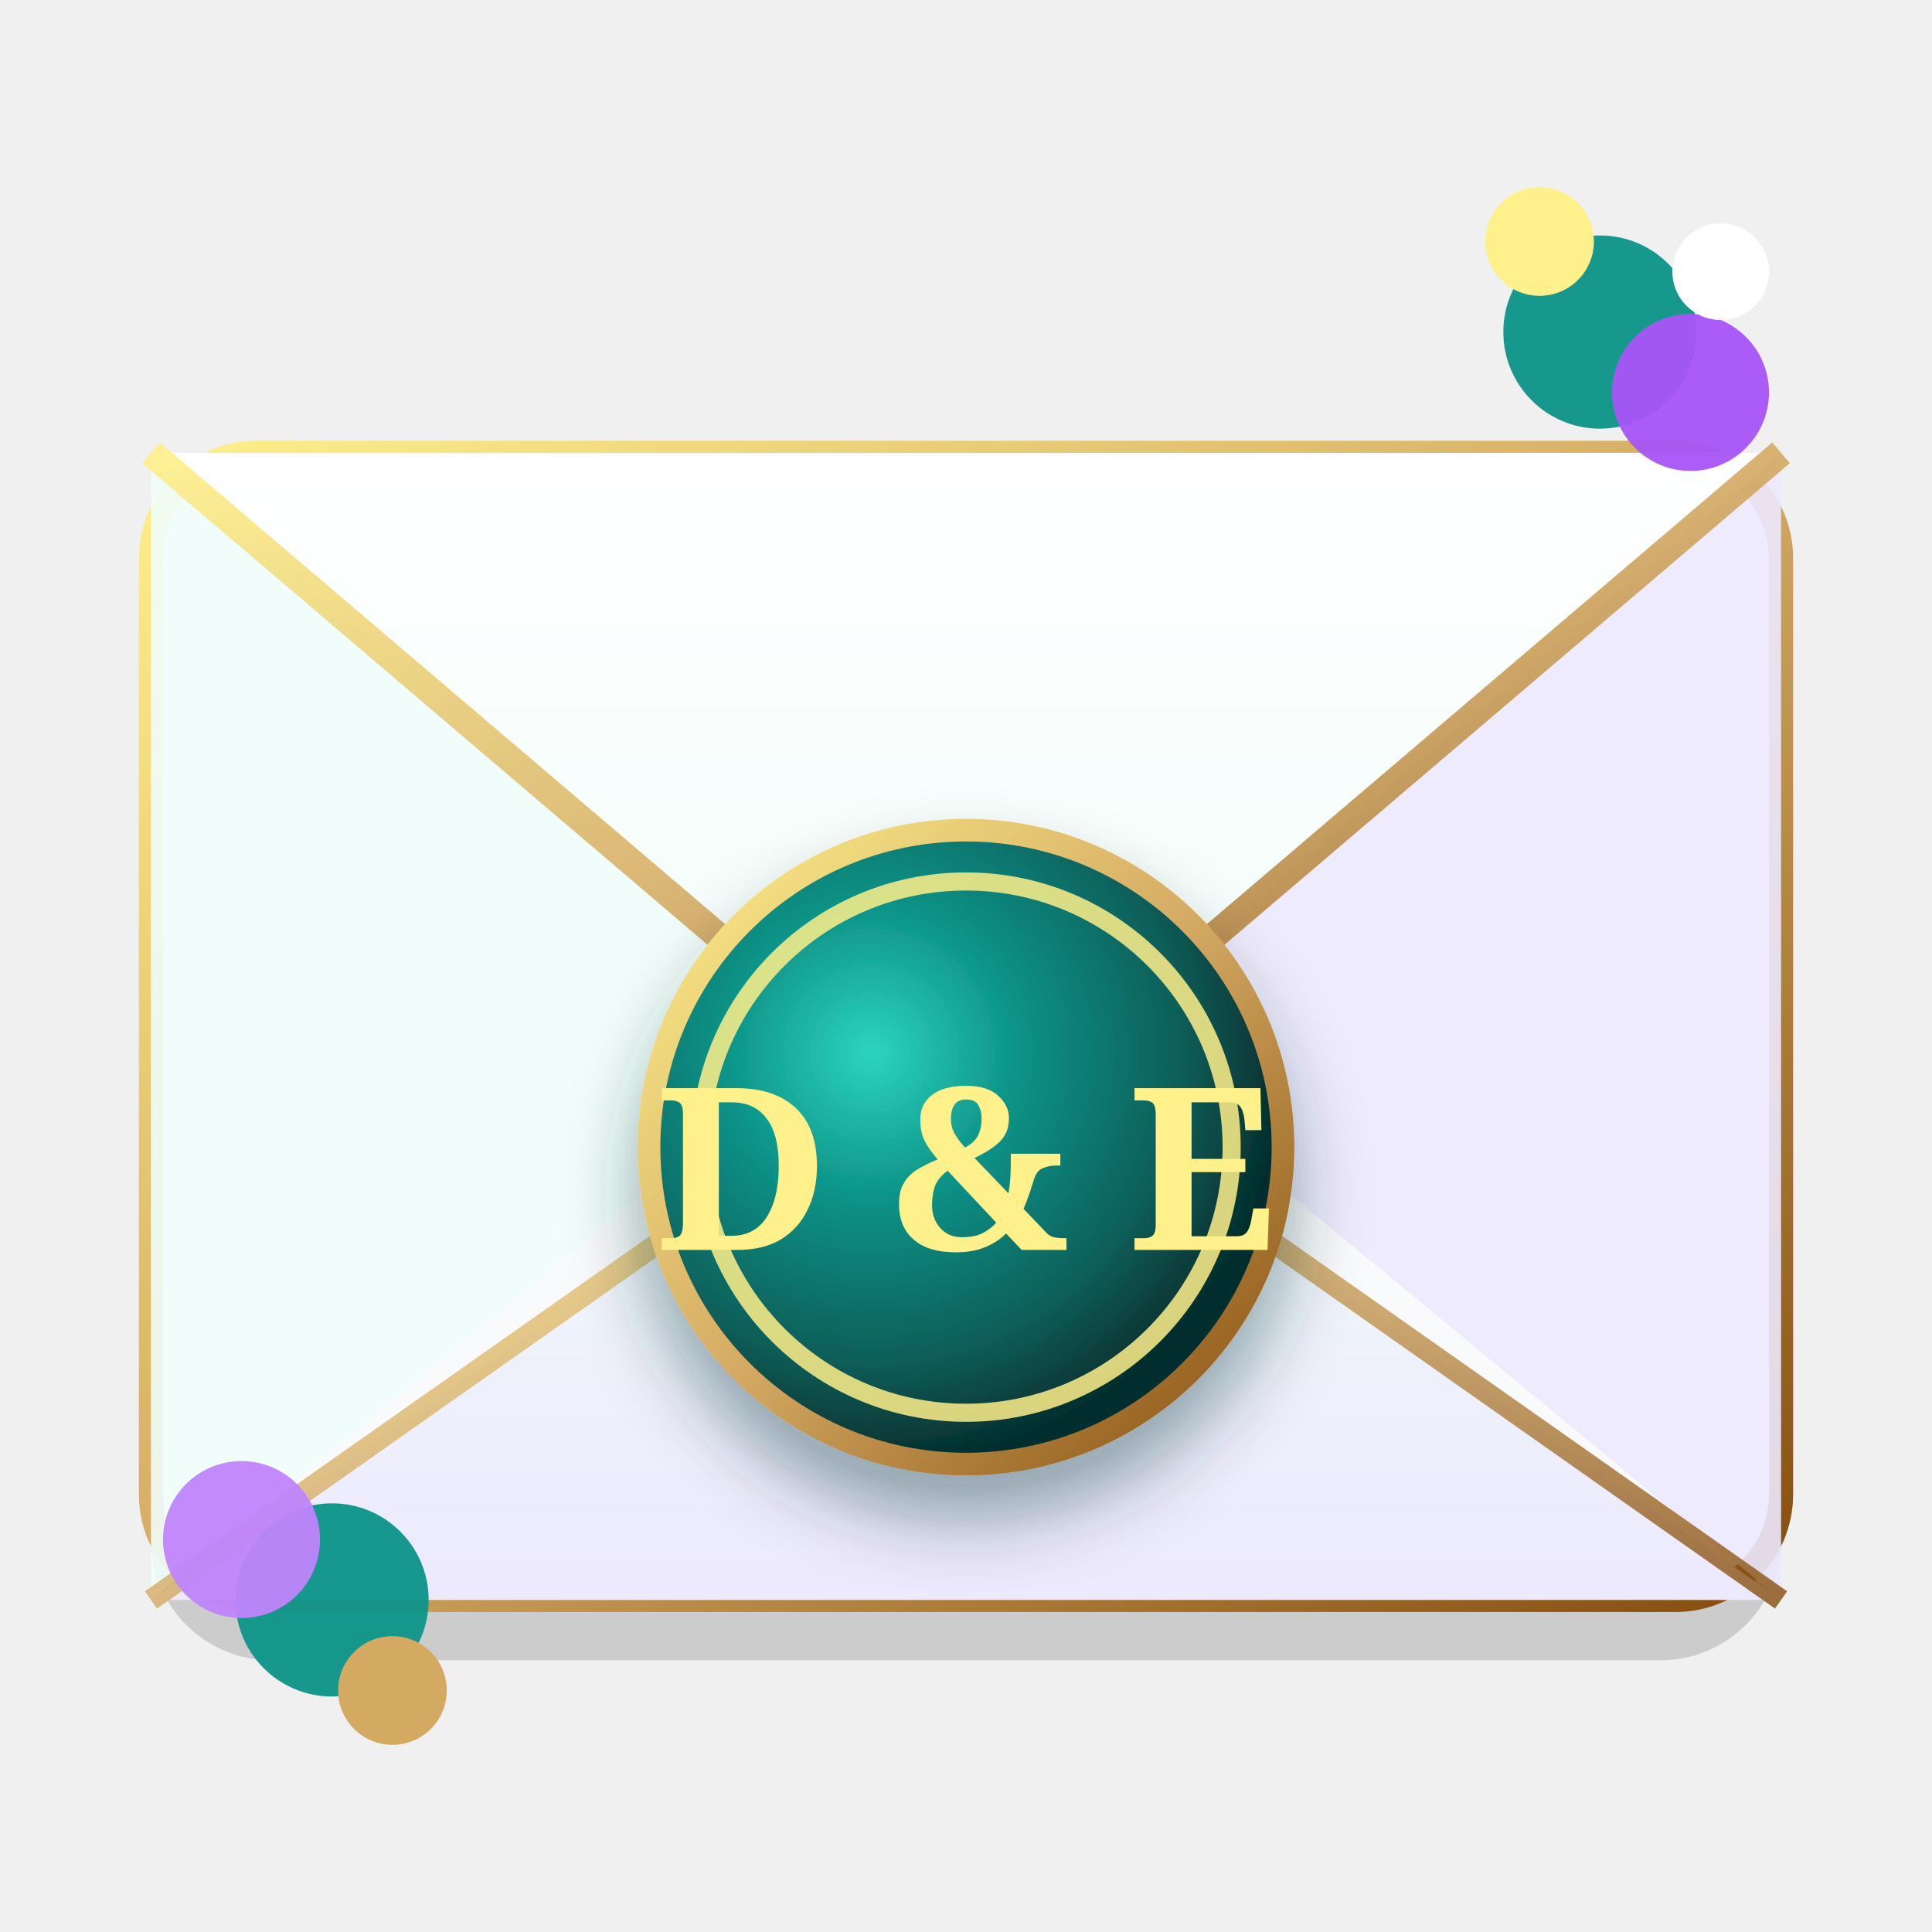
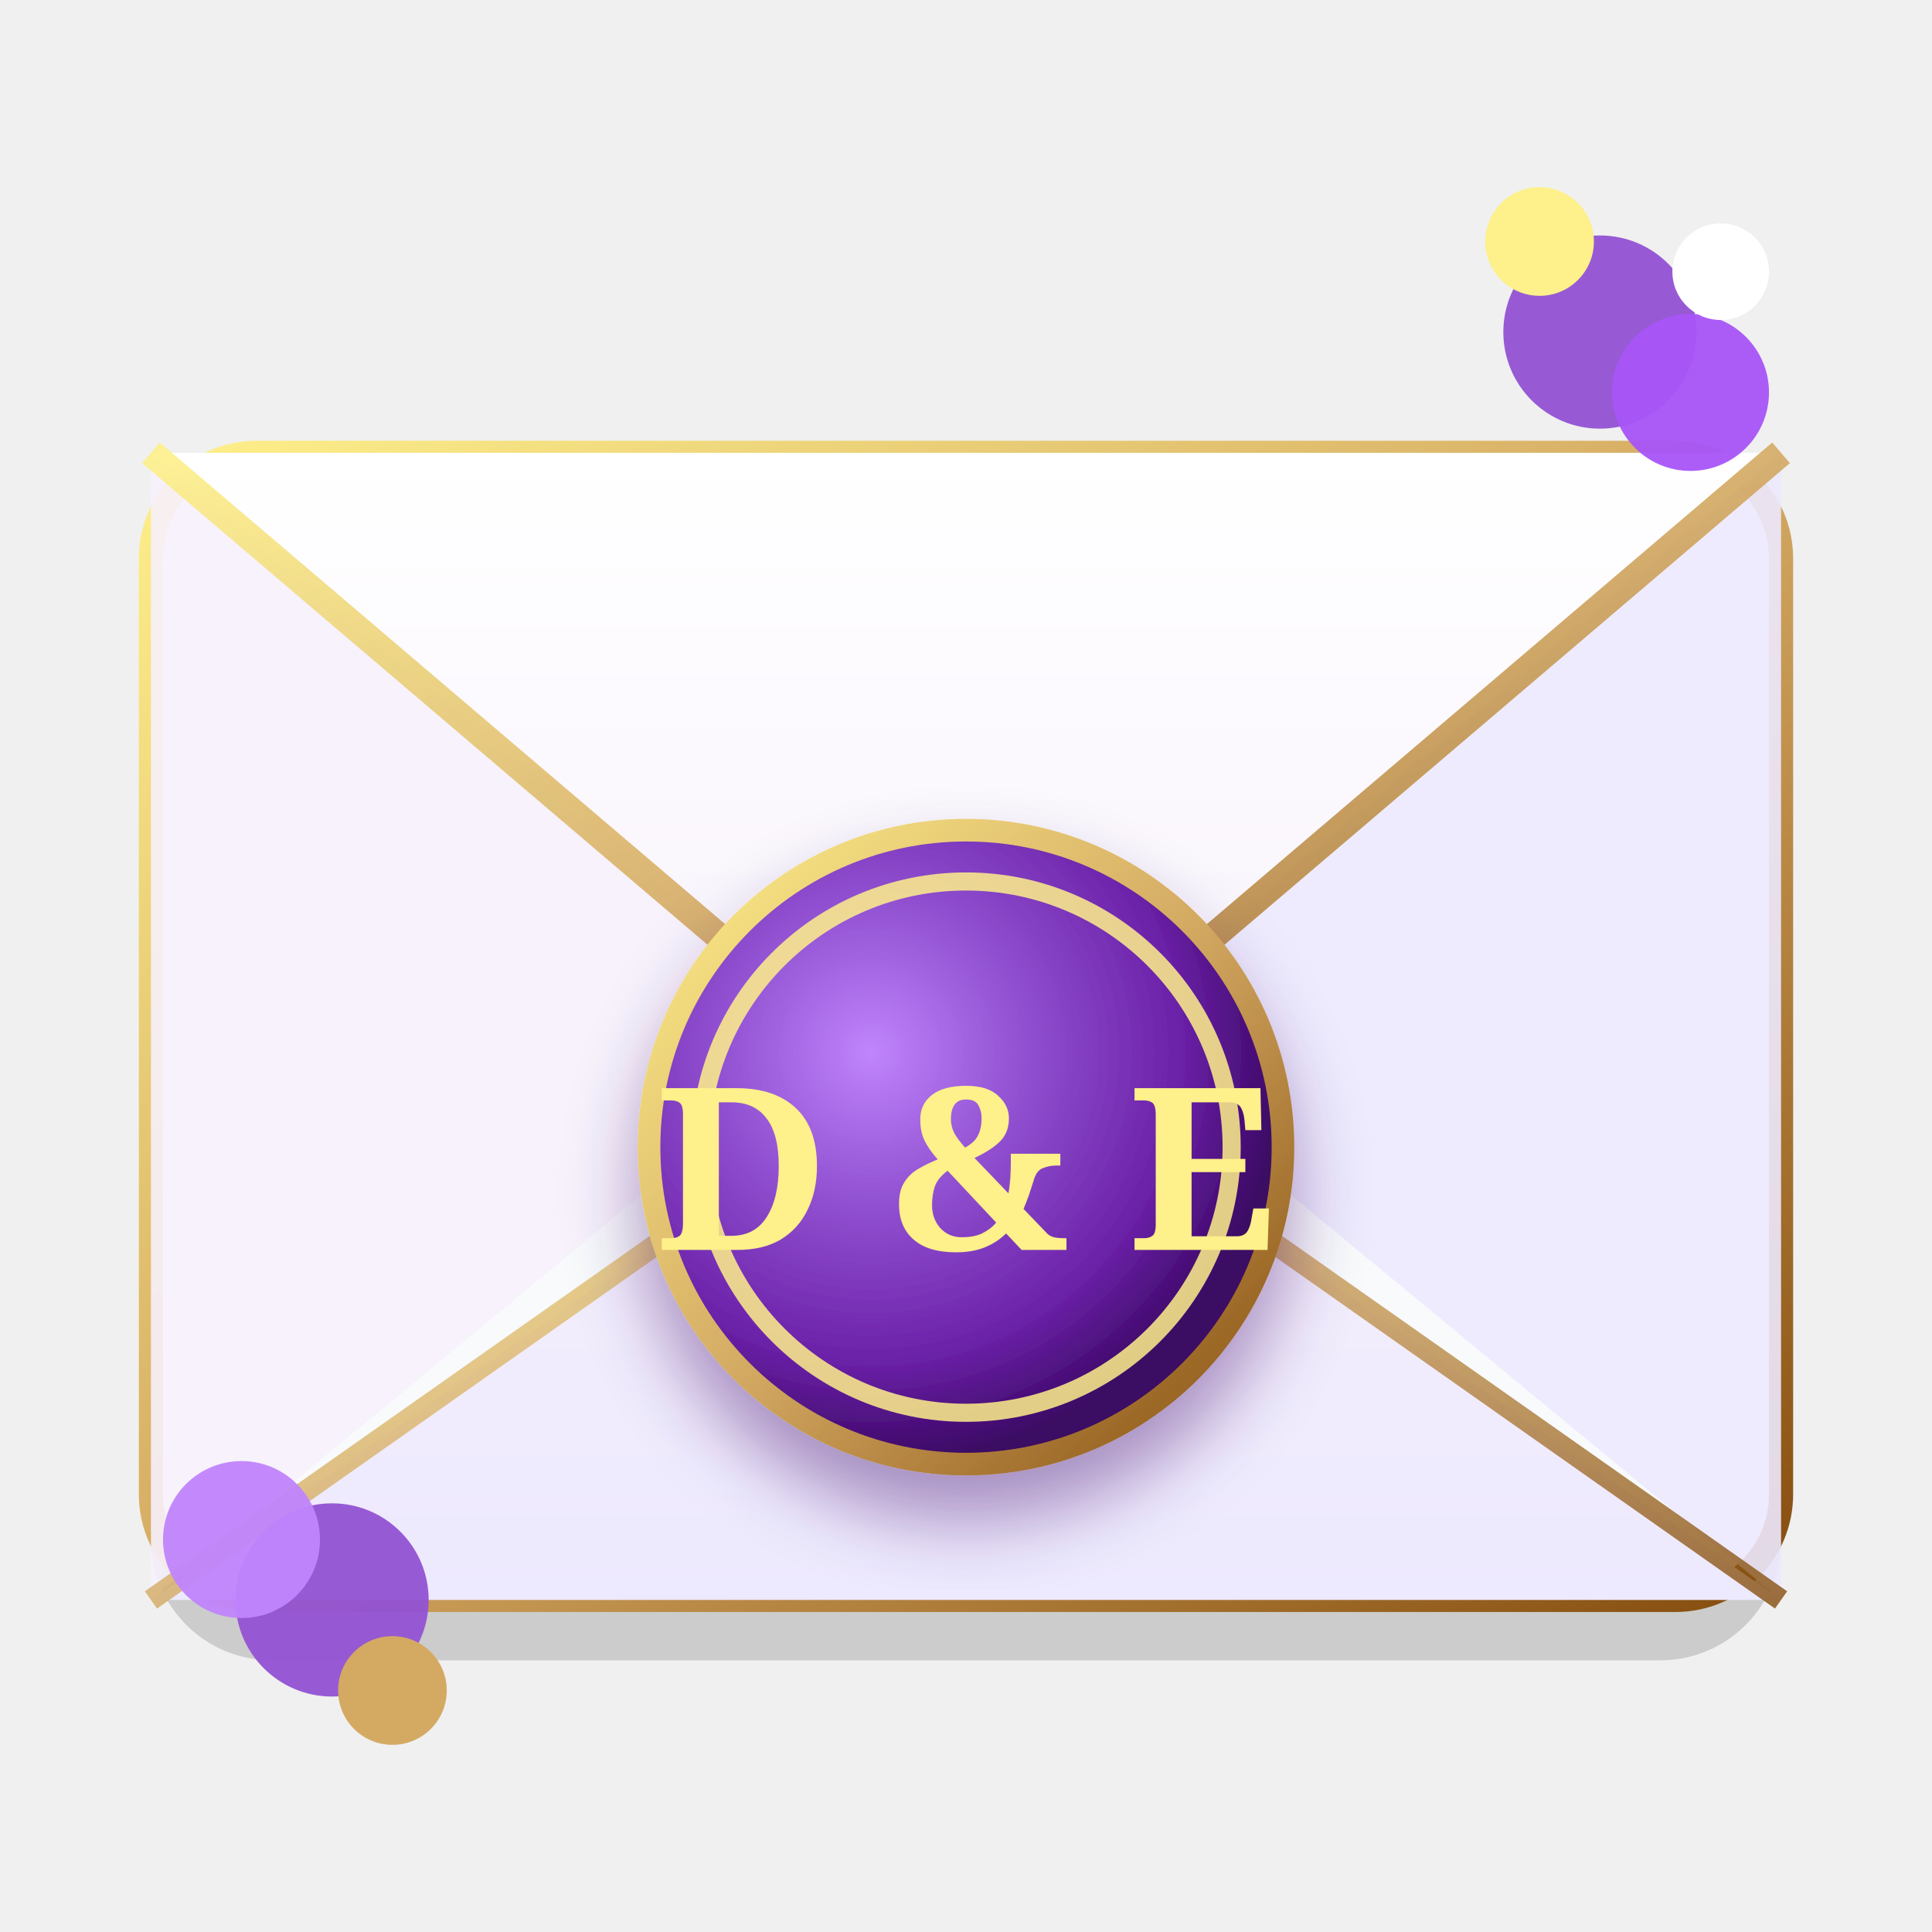
<svg xmlns="http://www.w3.org/2000/svg" viewBox="0 0 64 64" width="64" height="64">
  <defs>
-     <linearGradient id="tealFlap" x1="0" y1="0" x2="0" y2="1">
+     <linearGradient id="lavenderFlap" x1="0" y1="0" x2="0" y2="1">
      <stop offset="0%" stop-color="#ffffff" />
-       <stop offset="100%" stop-color="#f0fdfa" />
+       <stop offset="100%" stop-color="#f7f1fc" />
    </linearGradient>
-     <linearGradient id="tealPocket" x1="0" y1="0" x2="0" y2="1">
-       <stop offset="0%" stop-color="#f0fdfa" />
+     <linearGradient id="lavenderPocket" x1="0" y1="0" x2="0" y2="1">
+       <stop offset="0%" stop-color="#f7f1fc" />
      <stop offset="100%" stop-color="#ede9fe" />
    </linearGradient>
-     <radialGradient id="sealTealGold" cx="35%" cy="35%" r="65%">
-       <stop offset="0%" stop-color="#2dd4bf" />
-       <stop offset="35%" stop-color="#0d9488" />
-       <stop offset="75%" stop-color="#115e59" />
-       <stop offset="100%" stop-color="#042f2e" />
+     <radialGradient id="sealPurpleGold" cx="35%" cy="35%" r="65%">
+       <stop offset="0%" stop-color="#c084fc" />
+       <stop offset="35%" stop-color="#9353d3" />
+       <stop offset="75%" stop-color="#6b21a8" />
+       <stop offset="100%" stop-color="#3b0764" />
    </radialGradient>
    <linearGradient id="goldTrim" x1="0" y1="0" x2="1" y2="1">
      <stop offset="0%" stop-color="#fef08a" />
      <stop offset="50%" stop-color="#d4aa63" />
      <stop offset="100%" stop-color="#854d0e" />
    </linearGradient>
    <filter id="sealShadow" x="-20%" y="-20%" width="140%" height="140%">
-       <feDropShadow dx="0" dy="1.5" stdDeviation="1.2" flood-color="#042f2e" flood-opacity="0.4" />
+       <feDropShadow dx="0" dy="1.5" stdDeviation="1.2" flood-color="#3b0764" flood-opacity="0.4" />
    </filter>
  </defs>
  <rect x="5" y="15" width="54" height="38" rx="4" fill="#000000" opacity="0.15" transform="translate(0, 2)" />
  <rect x="5" y="15" width="54" height="38" rx="3.5" fill="#f8fafc" stroke="url(#goldTrim)" stroke-width="0.8" />
-   <polygon points="5,15 5,53 28,34" fill="#f0fdfa" opacity="0.9" />
+   <polygon points="5,15 5,53 28,34" fill="#f7f1fc" opacity="0.9" />
  <polygon points="59,15 59,53 36,34" fill="#ede9fe" opacity="0.9" />
-   <polygon points="5,53 59,53 32,34" fill="url(#tealPocket)" />
+   <polygon points="5,53 59,53 32,34" fill="url(#lavenderPocket)" />
  <path d="M5 53 L32 34 L59 53" fill="none" stroke="url(#goldTrim)" stroke-width="0.7" opacity="0.8" />
-   <polygon points="5,15 59,15 32,38" fill="url(#tealFlap)" />
+   <polygon points="5,15 59,15 32,38" fill="url(#lavenderFlap)" />
  <path d="M5 15 L32 38 L59 15" fill="none" stroke="url(#goldTrim)" stroke-width="0.9" opacity="0.9" />
-   <circle cx="53" cy="11" r="3.2" fill="#0d9488" opacity="0.95" />
+   <circle cx="53" cy="11" r="3.2" fill="#9353d3" opacity="0.95" />
  <circle cx="56" cy="13" r="2.6" fill="#a855f7" opacity="0.95" />
  <circle cx="51" cy="8" r="1.8" fill="#fef08a" />
  <circle cx="57" cy="9" r="1.6" fill="#ffffff" />
-   <circle cx="11" cy="53" r="3.2" fill="#0d9488" opacity="0.95" />
+   <circle cx="11" cy="53" r="3.2" fill="#9353d3" opacity="0.95" />
  <circle cx="8" cy="51" r="2.6" fill="#c084fc" opacity="0.95" />
  <circle cx="13" cy="56" r="1.8" fill="#d4aa63" />
  <g filter="url(#sealShadow)">
-     <circle cx="32" cy="38" r="10.5" fill="url(#sealTealGold)" stroke="url(#goldTrim)" stroke-width="0.75" />
+     <circle cx="32" cy="38" r="10.5" fill="url(#sealPurpleGold)" stroke="url(#goldTrim)" stroke-width="0.75" />
    <circle cx="32" cy="38" r="8.8" fill="none" stroke="#fef08a" stroke-width="0.6" opacity="0.85" />
    <text x="32" y="38.5" font-family="'Alex Brush', 'Playfair Display', Georgia, serif" font-size="7.5" font-weight="bold" fill="#fef08a" text-anchor="middle" dominant-baseline="central">D &amp; E</text>
  </g>
</svg>
